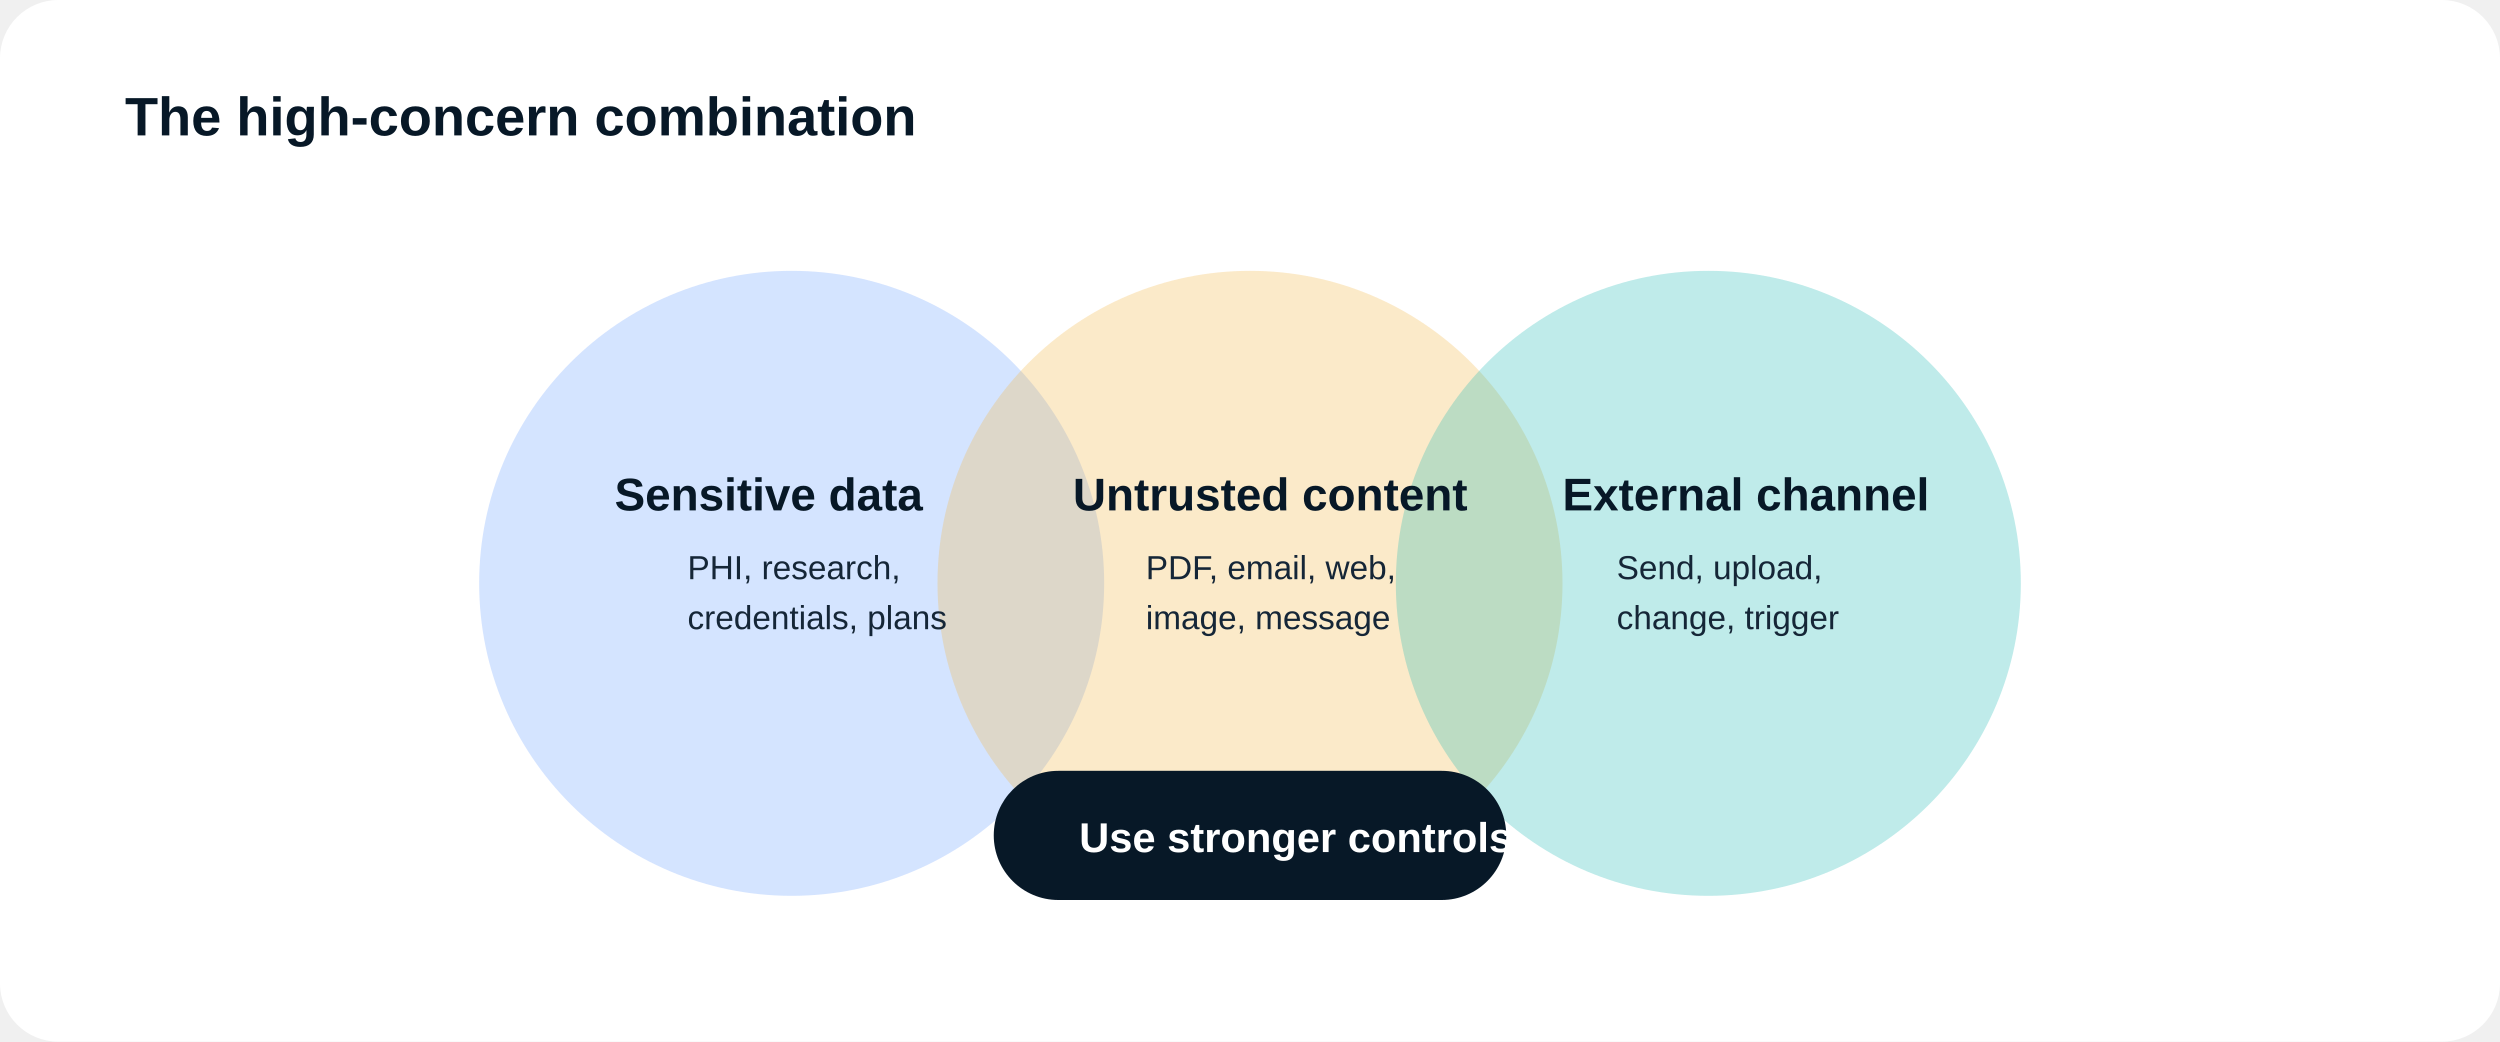
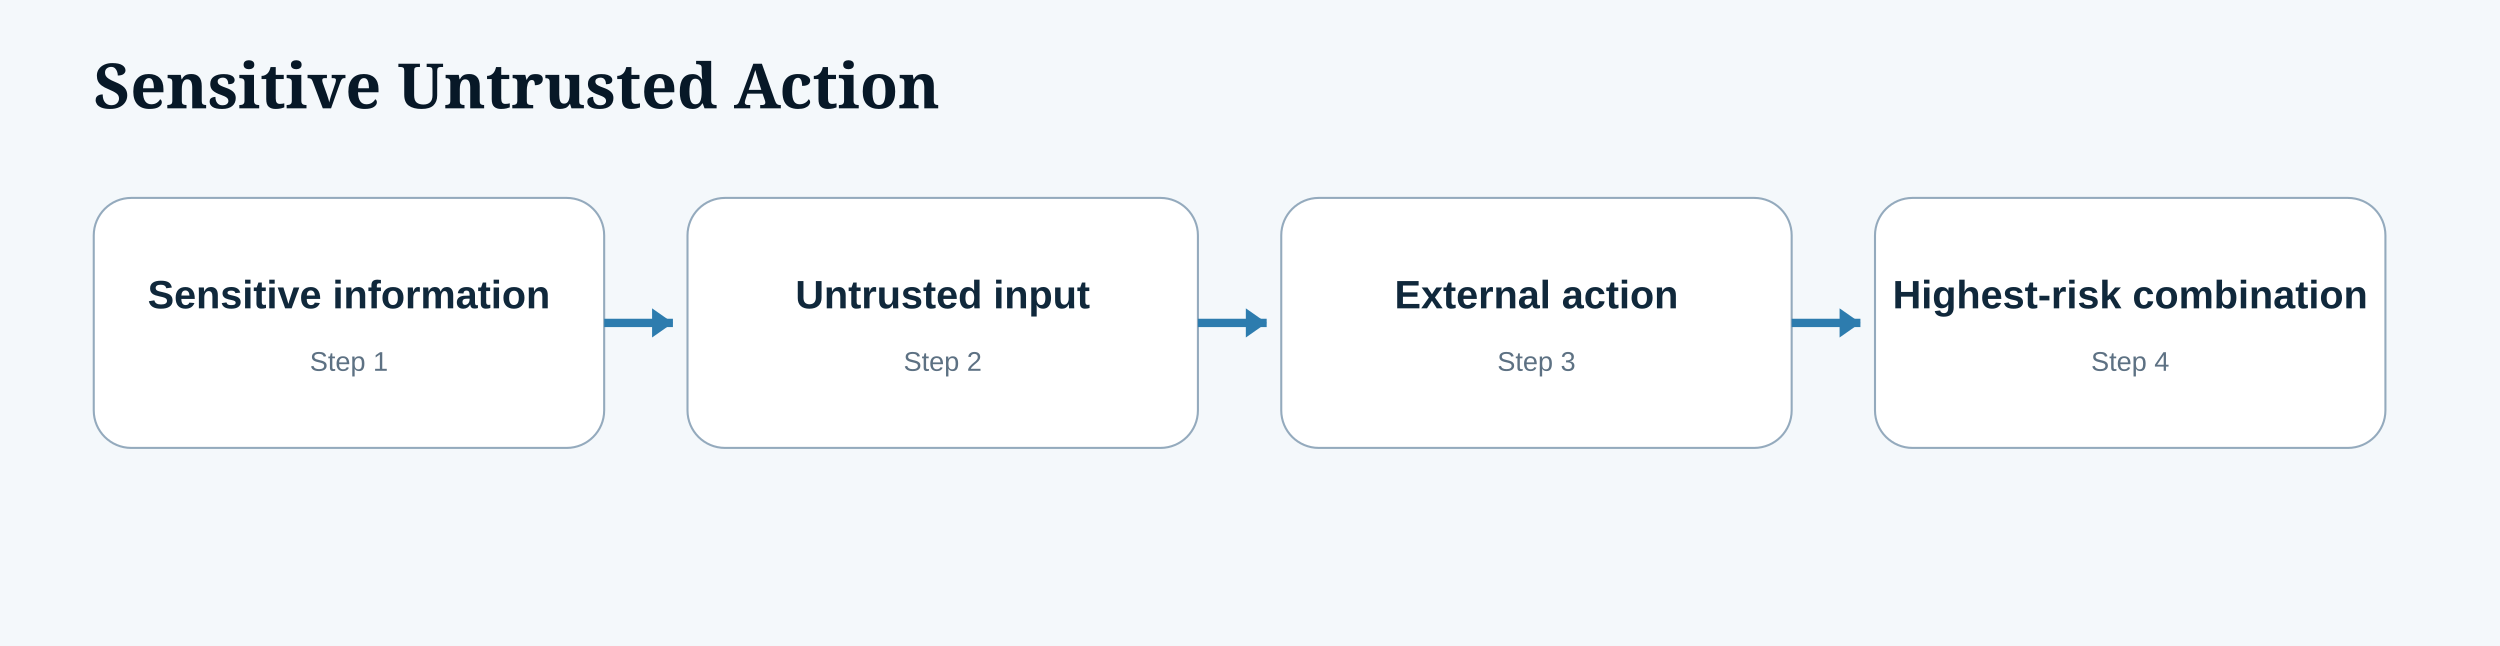
- <svg xmlns="http://www.w3.org/2000/svg" width="1200" height="500" viewBox="0 0 1200 500" role="img" aria-labelledby="title desc">
-   <rect width="1200" height="500" rx="28" fill="#FFFFFF" />
-   <text x="60" y="65" font-family="Arial" font-size="26" font-weight="700" fill="#071827">The high-concern combination</text>
-   <circle cx="380" cy="280" r="150" fill="#4D8DFF" opacity=".24" />
-   <circle cx="600" cy="280" r="150" fill="#F3B84B" opacity=".30" />
-   <circle cx="820" cy="280" r="150" fill="#18B7B2" opacity=".28" />
-   <text x="295" y="245" font-family="Arial" font-size="22" font-weight="700" fill="#071827">Sensitive data</text>
-   <text x="330" y="278" font-family="Arial" font-size="16" fill="#152637">PHI, research,</text>
-   <text x="330" y="302" font-family="Arial" font-size="16" fill="#152637">credentials, plans</text>
-   <text x="515" y="245" font-family="Arial" font-size="22" font-weight="700" fill="#071827">Untrusted content</text>
-   <text x="550" y="278" font-family="Arial" font-size="16" fill="#152637">PDF, email, web,</text>
-   <text x="550" y="302" font-family="Arial" font-size="16" fill="#152637">image, message</text>
-   <text x="750" y="245" font-family="Arial" font-size="22" font-weight="700" fill="#071827">External channel</text>
-   <text x="776" y="278" font-family="Arial" font-size="16" fill="#152637">Send, upload,</text>
-   <text x="776" y="302" font-family="Arial" font-size="16" fill="#152637">change, trigger</text>
-   <rect x="477" y="370" width="246" height="62" rx="31" fill="#071827" />
-   <text x="518" y="409" font-family="Arial" font-size="20" font-weight="700" fill="#FFFFFF">Use stronger controls</text>
+ <svg xmlns="http://www.w3.org/2000/svg" viewBox="0 0 1200 310" role="img" aria-label="Sensitive Untrusted Action">
+   <rect width="1200" height="310" fill="#f4f8fb" />
+   <text x="45" y="52" font-family="Georgia" font-size="30" font-weight="700" fill="#071827">Sensitive Untrusted Action</text>
+   <rect x="45" y="95" width="245" height="120" rx="18" fill="#ffffff" stroke="#94aabd" />
+   <text x="167.5" y="148" text-anchor="middle" font-family="Arial" font-size="19" font-weight="700" fill="#10283b">Sensitive information</text>
+   <text x="167.5" y="178" text-anchor="middle" font-family="Arial" font-size="13" fill="#5d7183">Step 1</text>
+   <path d="M290 155 H323" stroke="#2d7cae" stroke-width="4" />
+   <path d="M323 155 l-10 -7 v14z" fill="#2d7cae" />
+   <rect x="330" y="95" width="245" height="120" rx="18" fill="#ffffff" stroke="#94aabd" />
+   <text x="452.5" y="148" text-anchor="middle" font-family="Arial" font-size="19" font-weight="700" fill="#10283b">Untrusted input</text>
+   <text x="452.5" y="178" text-anchor="middle" font-family="Arial" font-size="13" fill="#5d7183">Step 2</text>
+   <path d="M575 155 H608" stroke="#2d7cae" stroke-width="4" />
+   <path d="M608 155 l-10 -7 v14z" fill="#2d7cae" />
+   <rect x="615" y="95" width="245" height="120" rx="18" fill="#ffffff" stroke="#94aabd" />
+   <text x="737.5" y="148" text-anchor="middle" font-family="Arial" font-size="19" font-weight="700" fill="#10283b">External action</text>
+   <text x="737.5" y="178" text-anchor="middle" font-family="Arial" font-size="13" fill="#5d7183">Step 3</text>
+   <path d="M860 155 H893" stroke="#2d7cae" stroke-width="4" />
+   <path d="M893 155 l-10 -7 v14z" fill="#2d7cae" />
+   <rect x="900" y="95" width="245" height="120" rx="18" fill="#ffffff" stroke="#94aabd" />
+   <text x="1022.5" y="148" text-anchor="middle" font-family="Arial" font-size="19" font-weight="700" fill="#10283b">Highest-risk combination</text>
+   <text x="1022.5" y="178" text-anchor="middle" font-family="Arial" font-size="13" fill="#5d7183">Step 4</text>
</svg>
